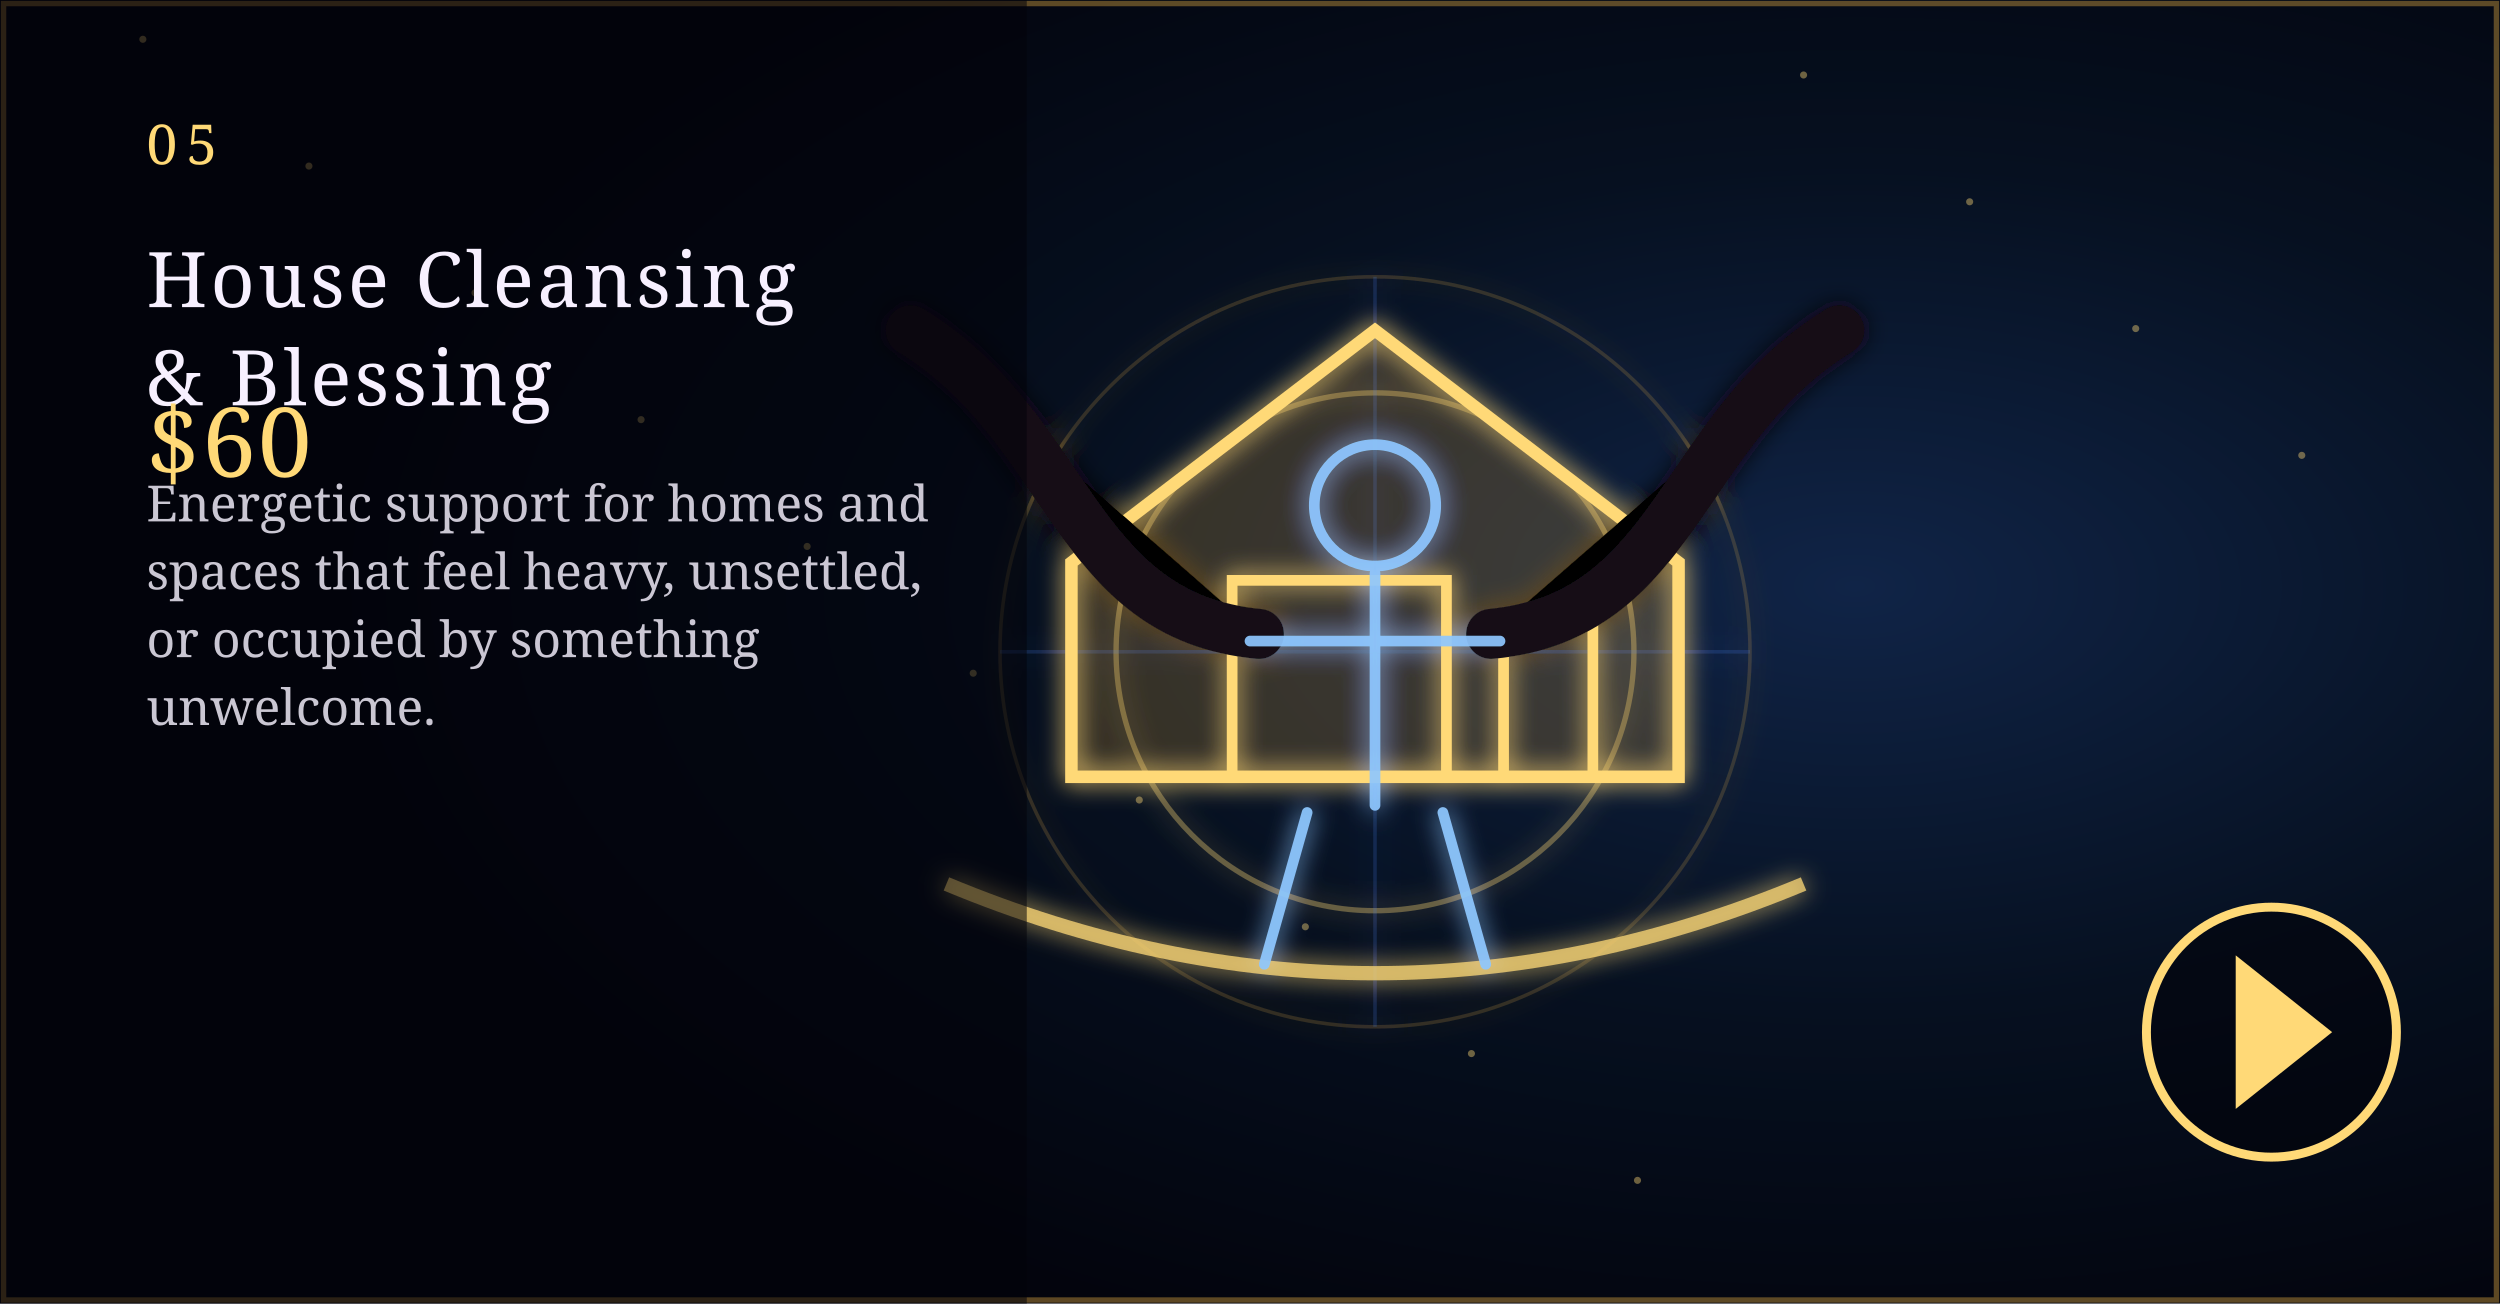
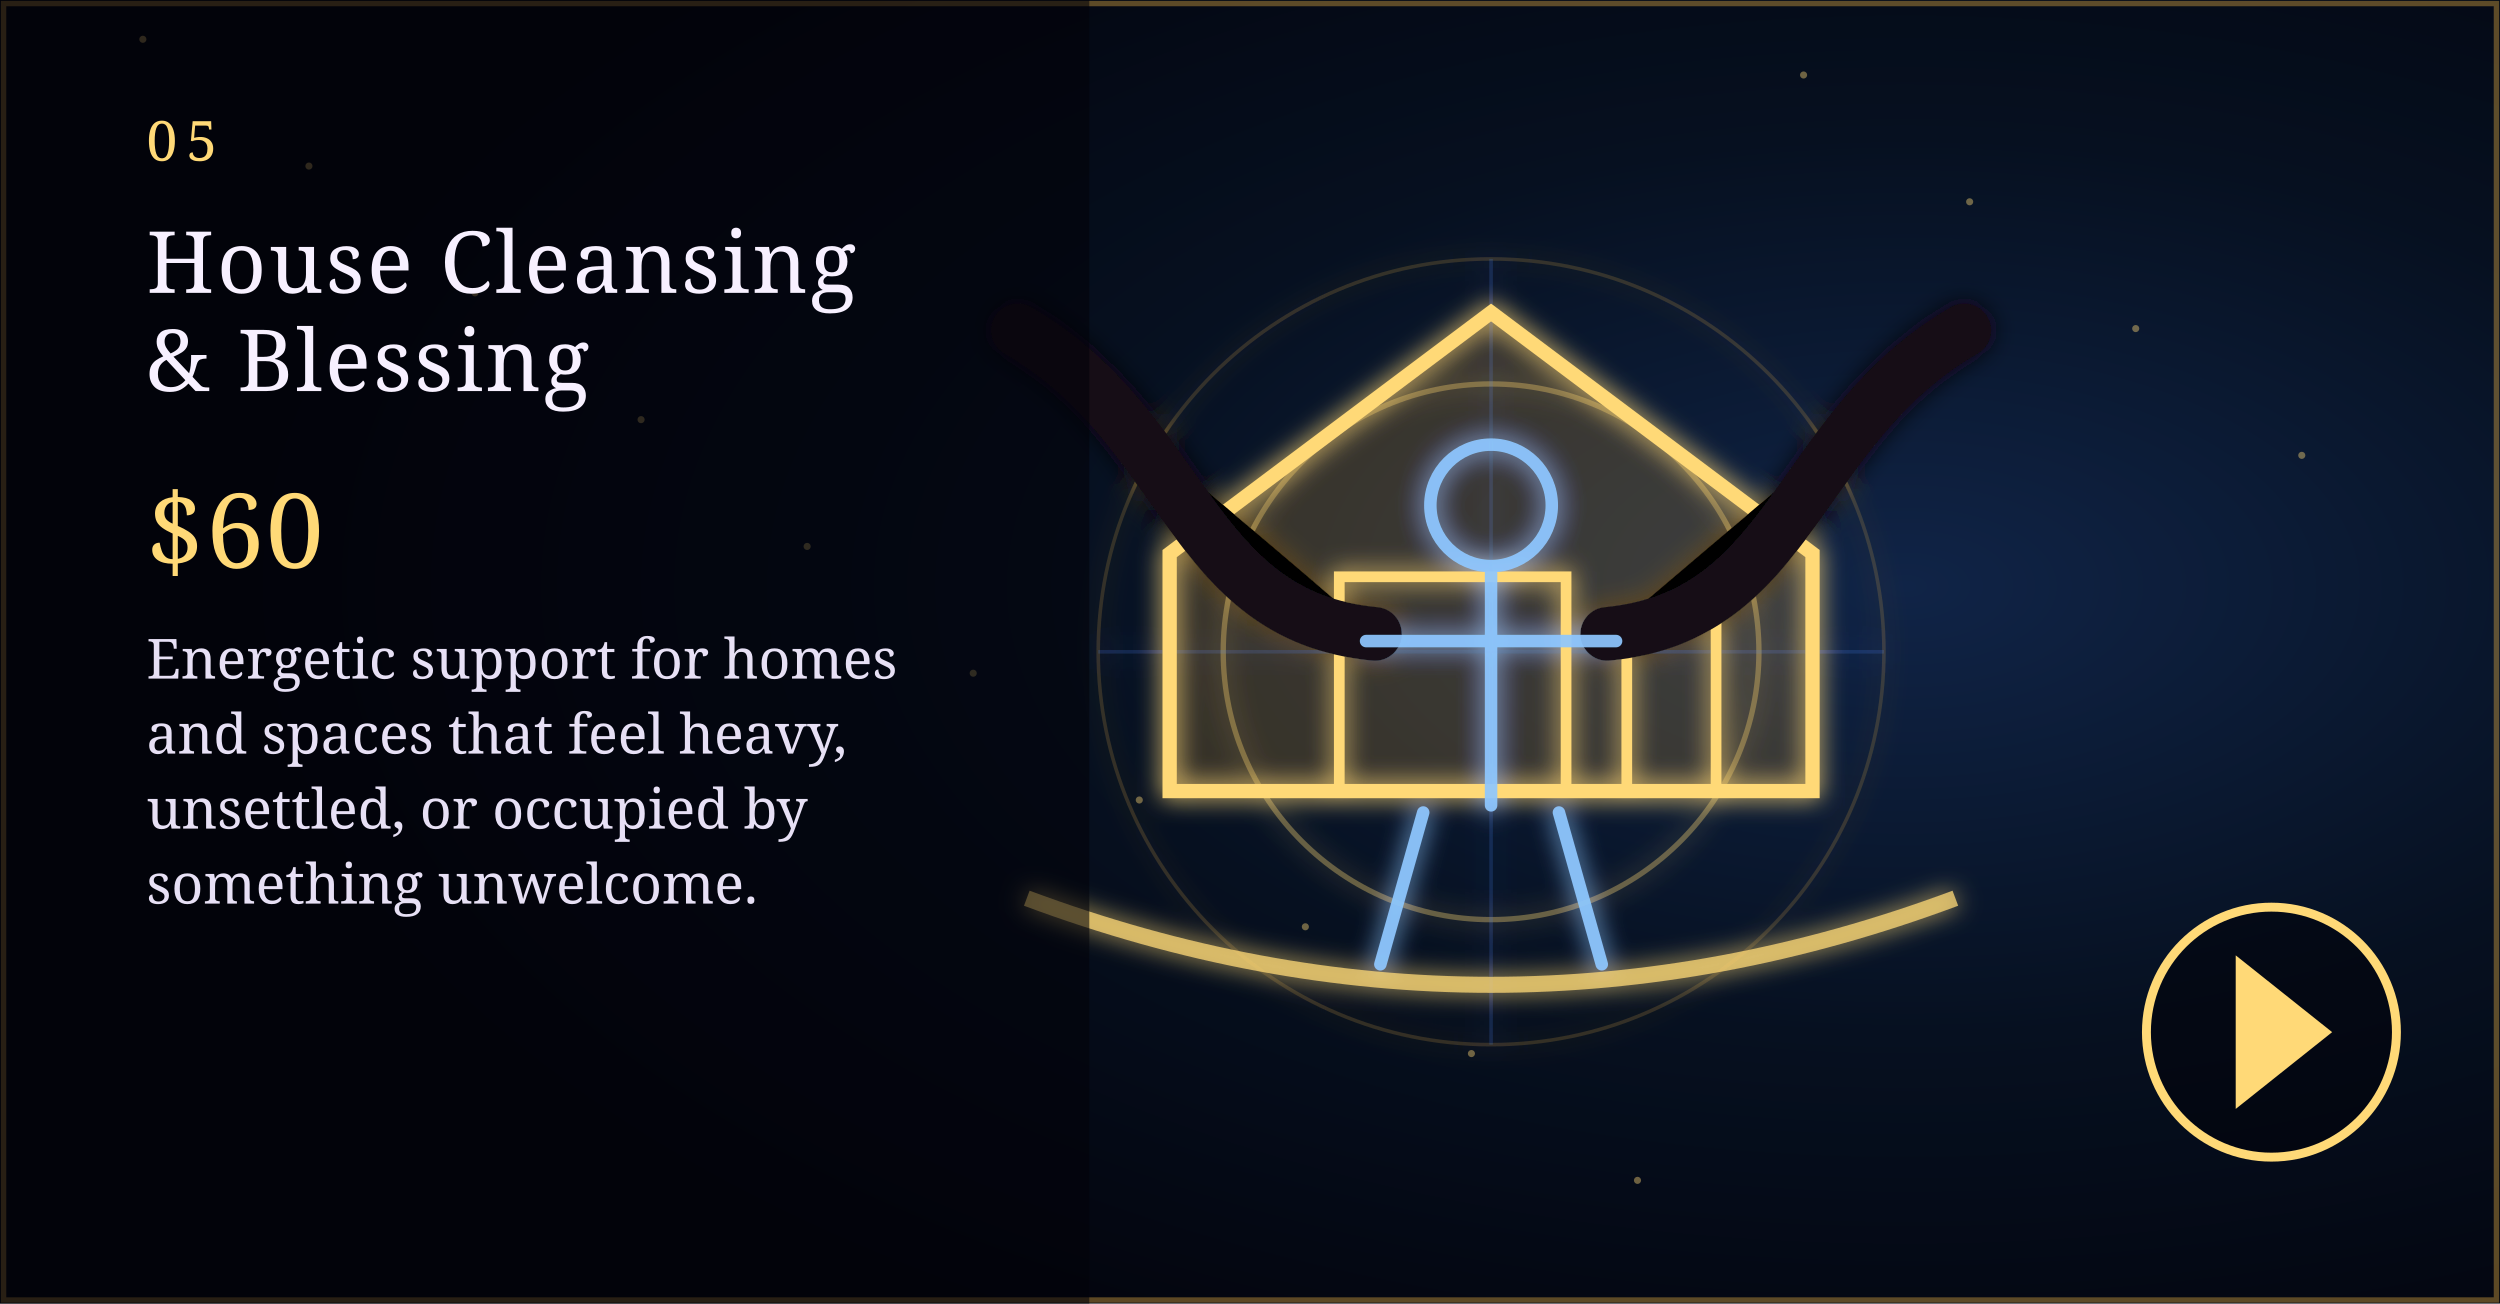
<svg xmlns="http://www.w3.org/2000/svg" viewBox="0 0 1400 730" width="1400" height="730">
  <defs>
-     <radialGradient id="bg" cx="74%" cy="45%" r="62%">
+     <radialGradient id="bg" cx="76%" cy="45%" r="66%">
      <stop offset="0" stop-color="#102447" />
      <stop offset=".52" stop-color="#061020" />
      <stop offset="1" stop-color="#03040d" />
    </radialGradient>
    <filter id="glow">
      <feGaussianBlur stdDeviation="7" result="b" />
      <feMerge>
        <feMergeNode in="b" />
        <feMergeNode in="SourceGraphic" />
      </feMerge>
    </filter>
  </defs>
  <rect width="1400" height="730" fill="url(#bg)" />
  <rect x="2" y="2" width="1396" height="726" fill="none" stroke="#d9a642" stroke-opacity=".42" stroke-width="3" />
  <g opacity=".42">
    <circle cx="80" cy="22" r="2" fill="#ffd977" />
    <circle cx="173" cy="93" r="2" fill="#ffd977" />
    <circle cx="266" cy="164" r="2" fill="#ffd977" />
    <circle cx="359" cy="235" r="2" fill="#ffd977" />
    <circle cx="452" cy="306" r="2" fill="#ffd977" />
    <circle cx="545" cy="377" r="2" fill="#ffd977" />
    <circle cx="638" cy="448" r="2" fill="#ffd977" />
    <circle cx="731" cy="519" r="2" fill="#ffd977" />
    <circle cx="824" cy="590" r="2" fill="#ffd977" />
    <circle cx="917" cy="661" r="2" fill="#ffd977" />
    <circle cx="1010" cy="42" r="2" fill="#ffd977" />
    <circle cx="1103" cy="113" r="2" fill="#ffd977" />
    <circle cx="1196" cy="184" r="2" fill="#ffd977" />
    <circle cx="1289" cy="255" r="2" fill="#ffd977" />
  </g>
  <g filter="url(#glow)">
-     <g transform="translate(770 365)">
-       <circle r="210" fill="none" stroke="#d9a642" stroke-opacity=".20" stroke-width="2" />
-       <circle r="145" fill="none" stroke="#ffd977" stroke-opacity=".35" stroke-width="3" />
-       <path d="M-210 0 H210 M0 -210 V210" stroke="#4488ff" stroke-opacity=".18" stroke-width="2" />
-       <path d="M-170 70 L-170 -50 L0 -180 L170 -50 L170 70 Z" fill="rgba(217,166,66,.12)" stroke="#ffd977" stroke-width="7" />
-       <path d="M-80 70 V-40 H40 V70 M72 70 V-16 H122 V70" stroke="#ffd977" stroke-width="6" fill="none" />
-       <path d="M-260 -180 C-170 -125,-170 -20,-65 -10 M260 -180 C170 -125,170 -20,65 -10" stroke="#141018" stroke-width="28" stroke-linecap="round" />
-       <path d="M-240 130 Q0 230 240 130" stroke="#ffd977" stroke-width="8" fill="none" opacity=".75" />
-       <g stroke="#8ec7ff" stroke-width="6" stroke-linecap="round" fill="none" opacity=".92">
+     <g transform="translate(835 365)">
+       <circle r="220" fill="none" stroke="#d9a642" stroke-opacity=".20" stroke-width="2" />
+       <circle r="150" fill="none" stroke="#ffd977" stroke-opacity=".35" stroke-width="3" />
+       <path d="M-220 0 H220 M0 -220 V220" stroke="#4488ff" stroke-opacity=".18" stroke-width="2" />
+       <path d="M-180 78 L-180 -55 L0 -190 L180 -55 L180 78 Z" fill="rgba(217,166,66,.12)" stroke="#ffd977" stroke-width="8" />
+       <path d="M-85 78 V-42 H42 V78 M76 78 V-16 H126 V78" stroke="#ffd977" stroke-width="6" fill="none" />
+       <path d="M-265 -180 C-170 -125,-170 -20,-65 -10 M265 -180 C170 -125,170 -20,65 -10" stroke="#141018" stroke-width="30" stroke-linecap="round" />
+       <path d="M-260 138 Q0 235 260 138" stroke="#ffd977" stroke-width="9" fill="none" opacity=".75" />
+       <g stroke="#8ec7ff" stroke-width="7" stroke-linecap="round" fill="none" opacity=".92">
        <circle cx="0" cy="-82" r="34" />
        <path d="M0 -44 V86 M-70 -6 H70 M-38 90 L-62 175 M38 90 L62 175" />
      </g>
    </g>
  </g>
-   <rect x="0" y="0" width="575" height="730" fill="rgba(2,3,10,.55)" />
-   <text x="82" y="92" fill="#ffd977" font-family="Cinzel, Georgia, serif" font-size="31" letter-spacing="5">05</text>
-   <text x="82" y="172" fill="#f7f0ff" font-family="Cinzel, Georgia, serif" font-size="43" font-weight="400" letter-spacing="1.8" text-anchor="start">House Cleansing</text>
-   <text x="82" y="227" fill="#f7f0ff" font-family="Cinzel, Georgia, serif" font-size="43" font-weight="400" letter-spacing="1.8" text-anchor="start">&amp; Blessing</text>
-   <text x="82" y="267" fill="#ffd977" font-family="Cinzel Decorative, Georgia, serif" font-size="54" letter-spacing="1">$60</text>
-   <text x="82" y="292" fill="rgba(246,241,255,.82)" font-family="EB Garamond, Georgia, serif" font-size="28">Energetic support for homes and</text>
-   <text x="82" y="330" fill="rgba(246,241,255,.82)" font-family="EB Garamond, Georgia, serif" font-size="28">spaces that feel heavy, unsettled,</text>
-   <text x="82" y="368" fill="rgba(246,241,255,.82)" font-family="EB Garamond, Georgia, serif" font-size="28">or occupied by something</text>
-   <text x="82" y="406" fill="rgba(246,241,255,.82)" font-family="EB Garamond, Georgia, serif" font-size="28">unwelcome.</text>
+   <rect x="0" y="0" width="610" height="730" fill="rgba(2,3,10,.58)" />
+   <text x="82" y="90" fill="#ffd977" font-family="Cinzel, Georgia, serif" font-size="31" letter-spacing="5">05</text>
+   <text x="82" y="164" fill="#f7f0ff" font-family="Cinzel, Georgia, serif" font-size="48" font-weight="400" letter-spacing="1.4">House Cleansing</text>
+   <text x="82" y="219" fill="#f7f0ff" font-family="Cinzel, Georgia, serif" font-size="48" font-weight="400" letter-spacing="1.4">&amp; Blessing</text>
+   <text x="82" y="318" fill="#ffd977" font-family="Cinzel Decorative, Georgia, serif" font-size="58" letter-spacing="1">$60</text>
+   <text x="82" y="380" fill="#e7e0f5" font-family="EB Garamond, Georgia, serif" font-size="31">Energetic support for homes</text>
+   <text x="82" y="422" fill="#e7e0f5" font-family="EB Garamond, Georgia, serif" font-size="31">and spaces that feel heavy,</text>
+   <text x="82" y="464" fill="#e7e0f5" font-family="EB Garamond, Georgia, serif" font-size="31">unsettled, or occupied by</text>
+   <text x="82" y="506" fill="#e7e0f5" font-family="EB Garamond, Georgia, serif" font-size="31">something unwelcome.</text>
  <circle cx="1272" cy="578" r="70" fill="rgba(2,3,10,.55)" stroke="#ffd977" stroke-width="5" />
  <polygon points="1252,535 1306,578 1252,621" fill="#ffd977" />
</svg>
